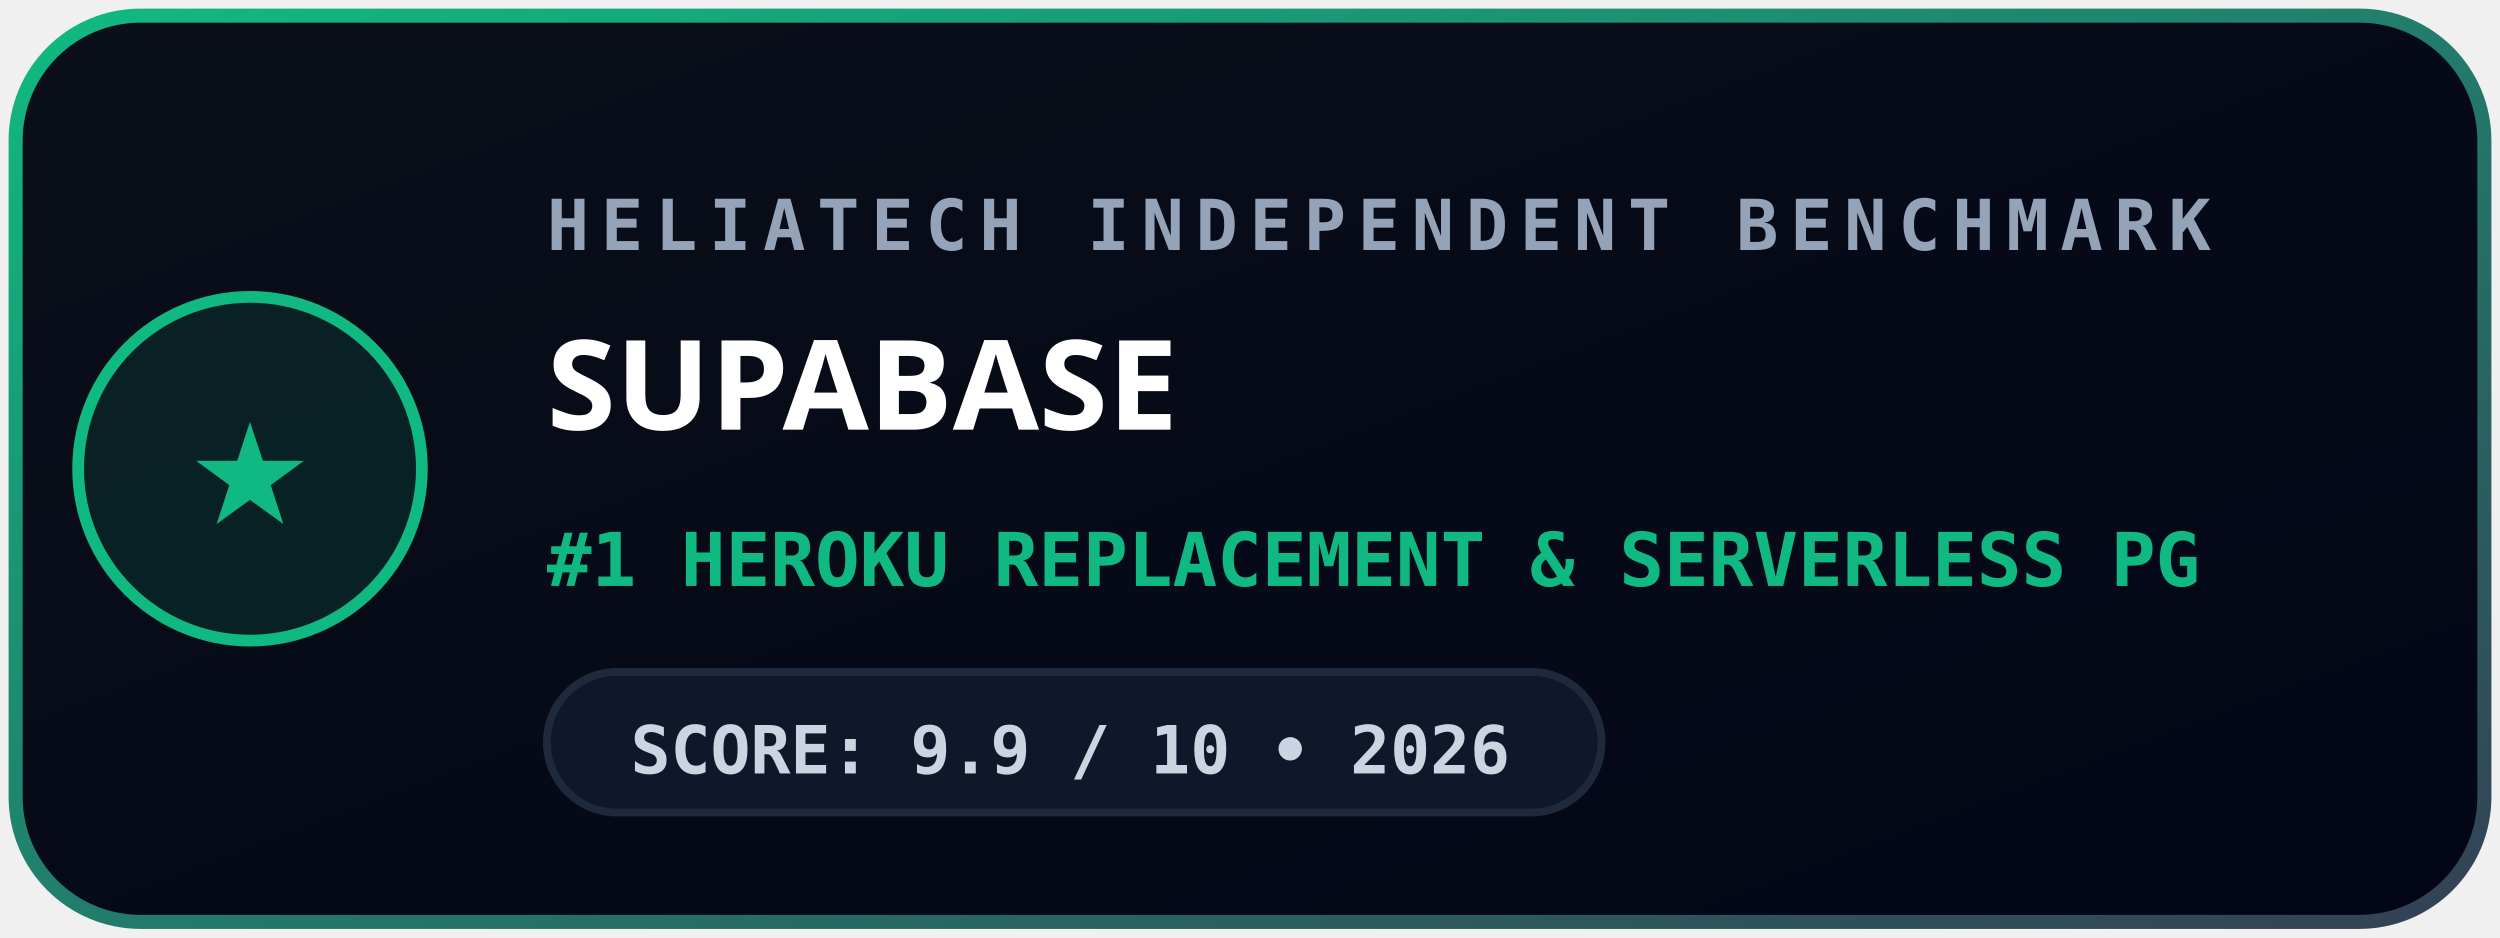
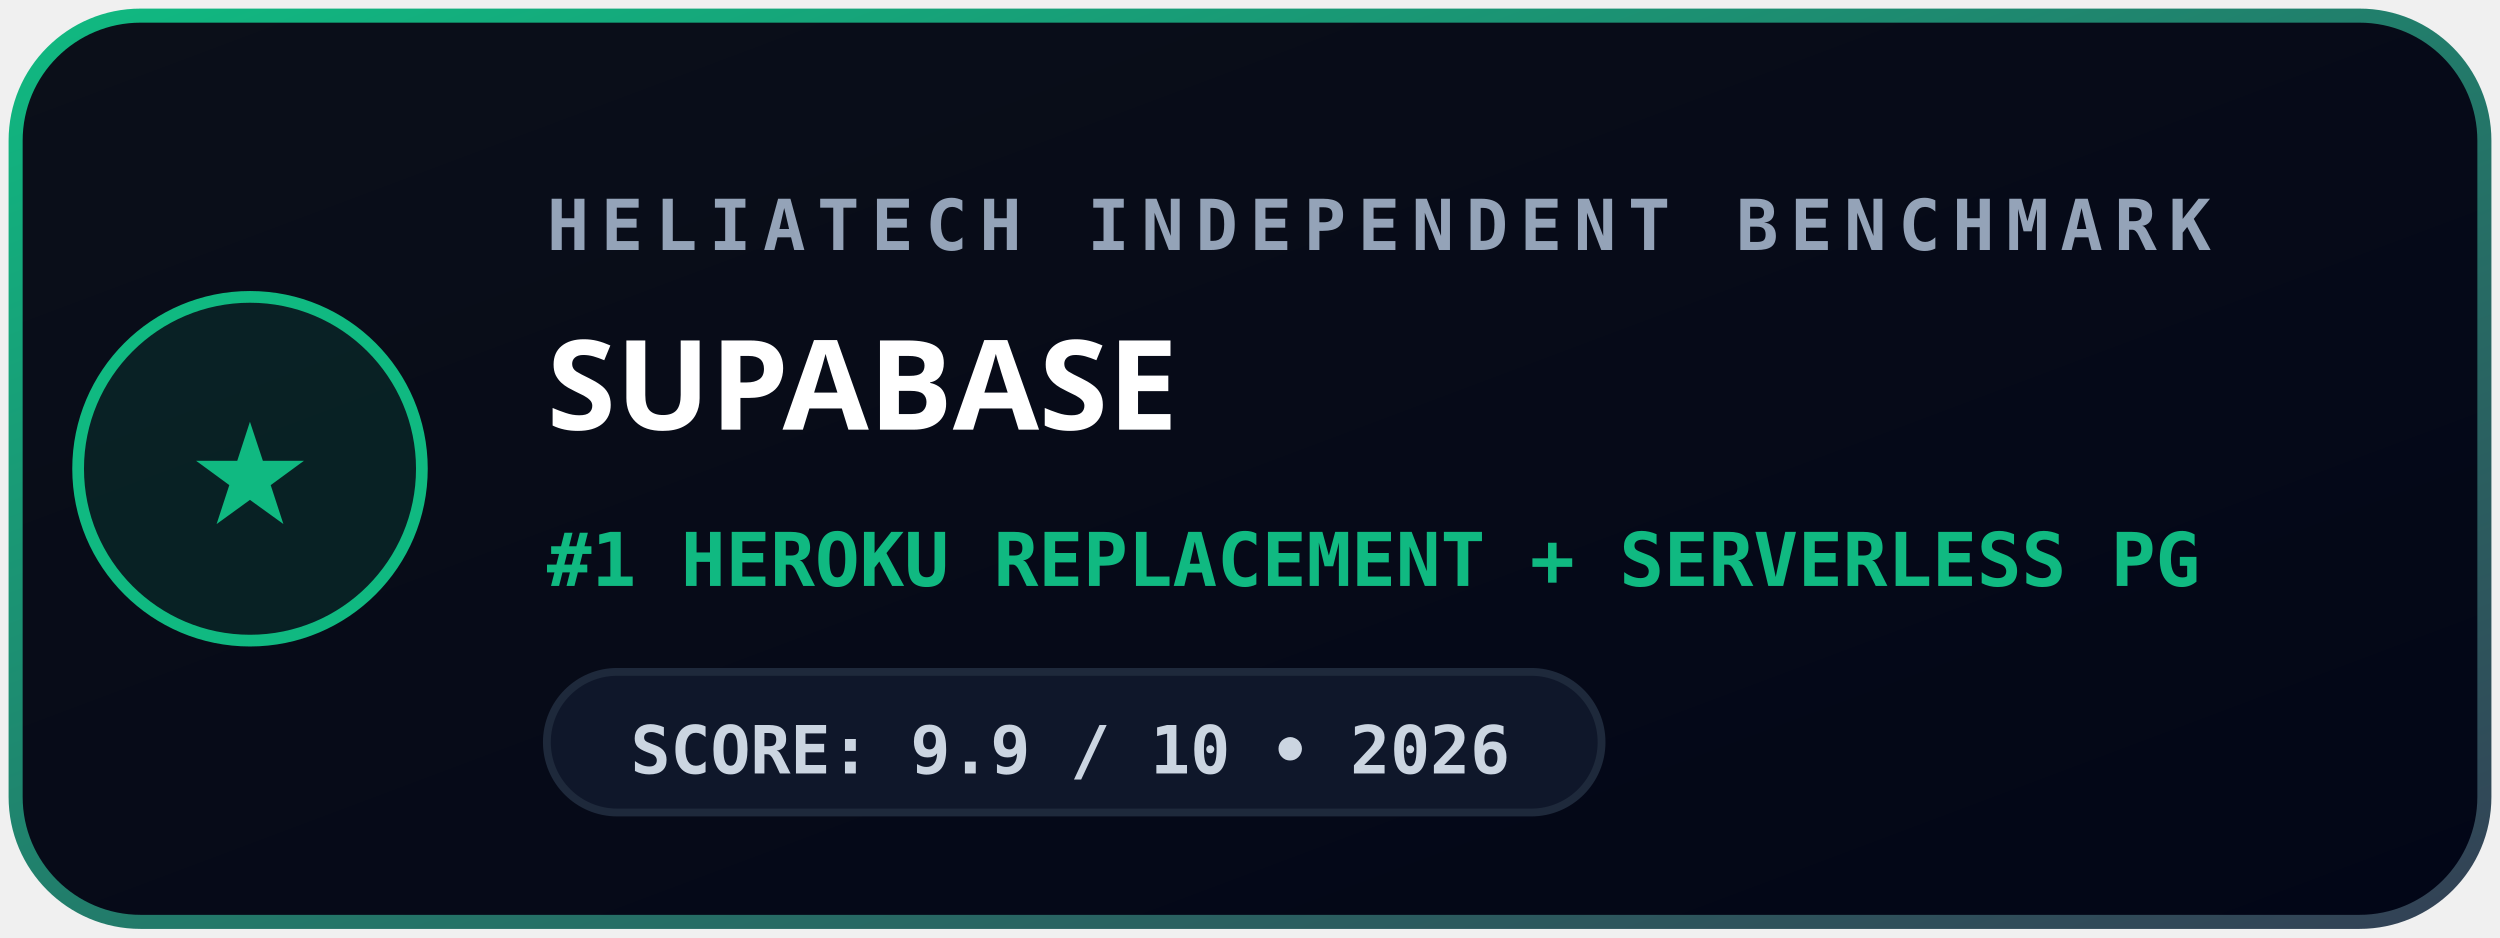
<svg xmlns="http://www.w3.org/2000/svg" viewBox="0 0 320 120" width="320" height="120">
  <defs>
    <linearGradient id="bg-winner-2026-supabase" x1="0%" y1="0%" x2="100%" y2="100%">
      <stop offset="0%" stop-color="#0b0f19" />
      <stop offset="100%" stop-color="#020617" />
    </linearGradient>
    <linearGradient id="border-glow-winner-2026-supabase" x1="0%" y1="0%" x2="100%" y2="100%">
      <stop offset="0%" stop-color="#10b981" />
      <stop offset="100%" stop-color="#334155" />
    </linearGradient>
  </defs>
  <rect x="2" y="2" width="316" height="116" rx="16" fill="url(#bg-winner-2026-supabase)" stroke="url(#border-glow-winner-2026-supabase)" stroke-width="1.8" />
  <g transform="translate(32, 60)">
    <circle cx="0" cy="0" r="22" fill="#10b981" fill-opacity="0.12" stroke="#10b981" stroke-width="1.5" />
    <text x="0" y="7" font-family="'Plus Jakarta Sans', system-ui, sans-serif" font-size="18" font-weight="900" fill="#10b981" text-anchor="middle">★</text>
  </g>
  <text x="70" y="32" font-family="'JetBrains Mono', monospace" font-size="9" font-weight="700" fill="#94a3b8" letter-spacing="1.5">HELIATECH INDEPENDENT BENCHMARK</text>
  <text x="70" y="55" font-family="'Plus Jakarta Sans', system-ui, sans-serif" font-size="16" font-weight="900" fill="#ffffff">SUPABASE</text>
-   <text x="70" y="75" font-family="'JetBrains Mono', monospace" font-size="9.5" font-weight="700" fill="#10b981">#1 HEROKU REPLACEMENT &amp; SERVERLESS PG</text>
+   <text x="70" y="75" font-family="'JetBrains Mono', monospace" font-size="9.5" font-weight="700" fill="#10b981">#1 HEROKU REPLACEMENT + SERVERLESS PG</text>
  <rect x="70" y="86" width="135" height="18" rx="9" fill="#0f172a" stroke="#1e293b" stroke-width="1" />
  <text x="137" y="99" font-family="'JetBrains Mono', monospace" font-size="8.5" font-weight="600" fill="#cbd5e1" text-anchor="middle">SCORE: 9.9 / 10 • 2026</text>
</svg>
